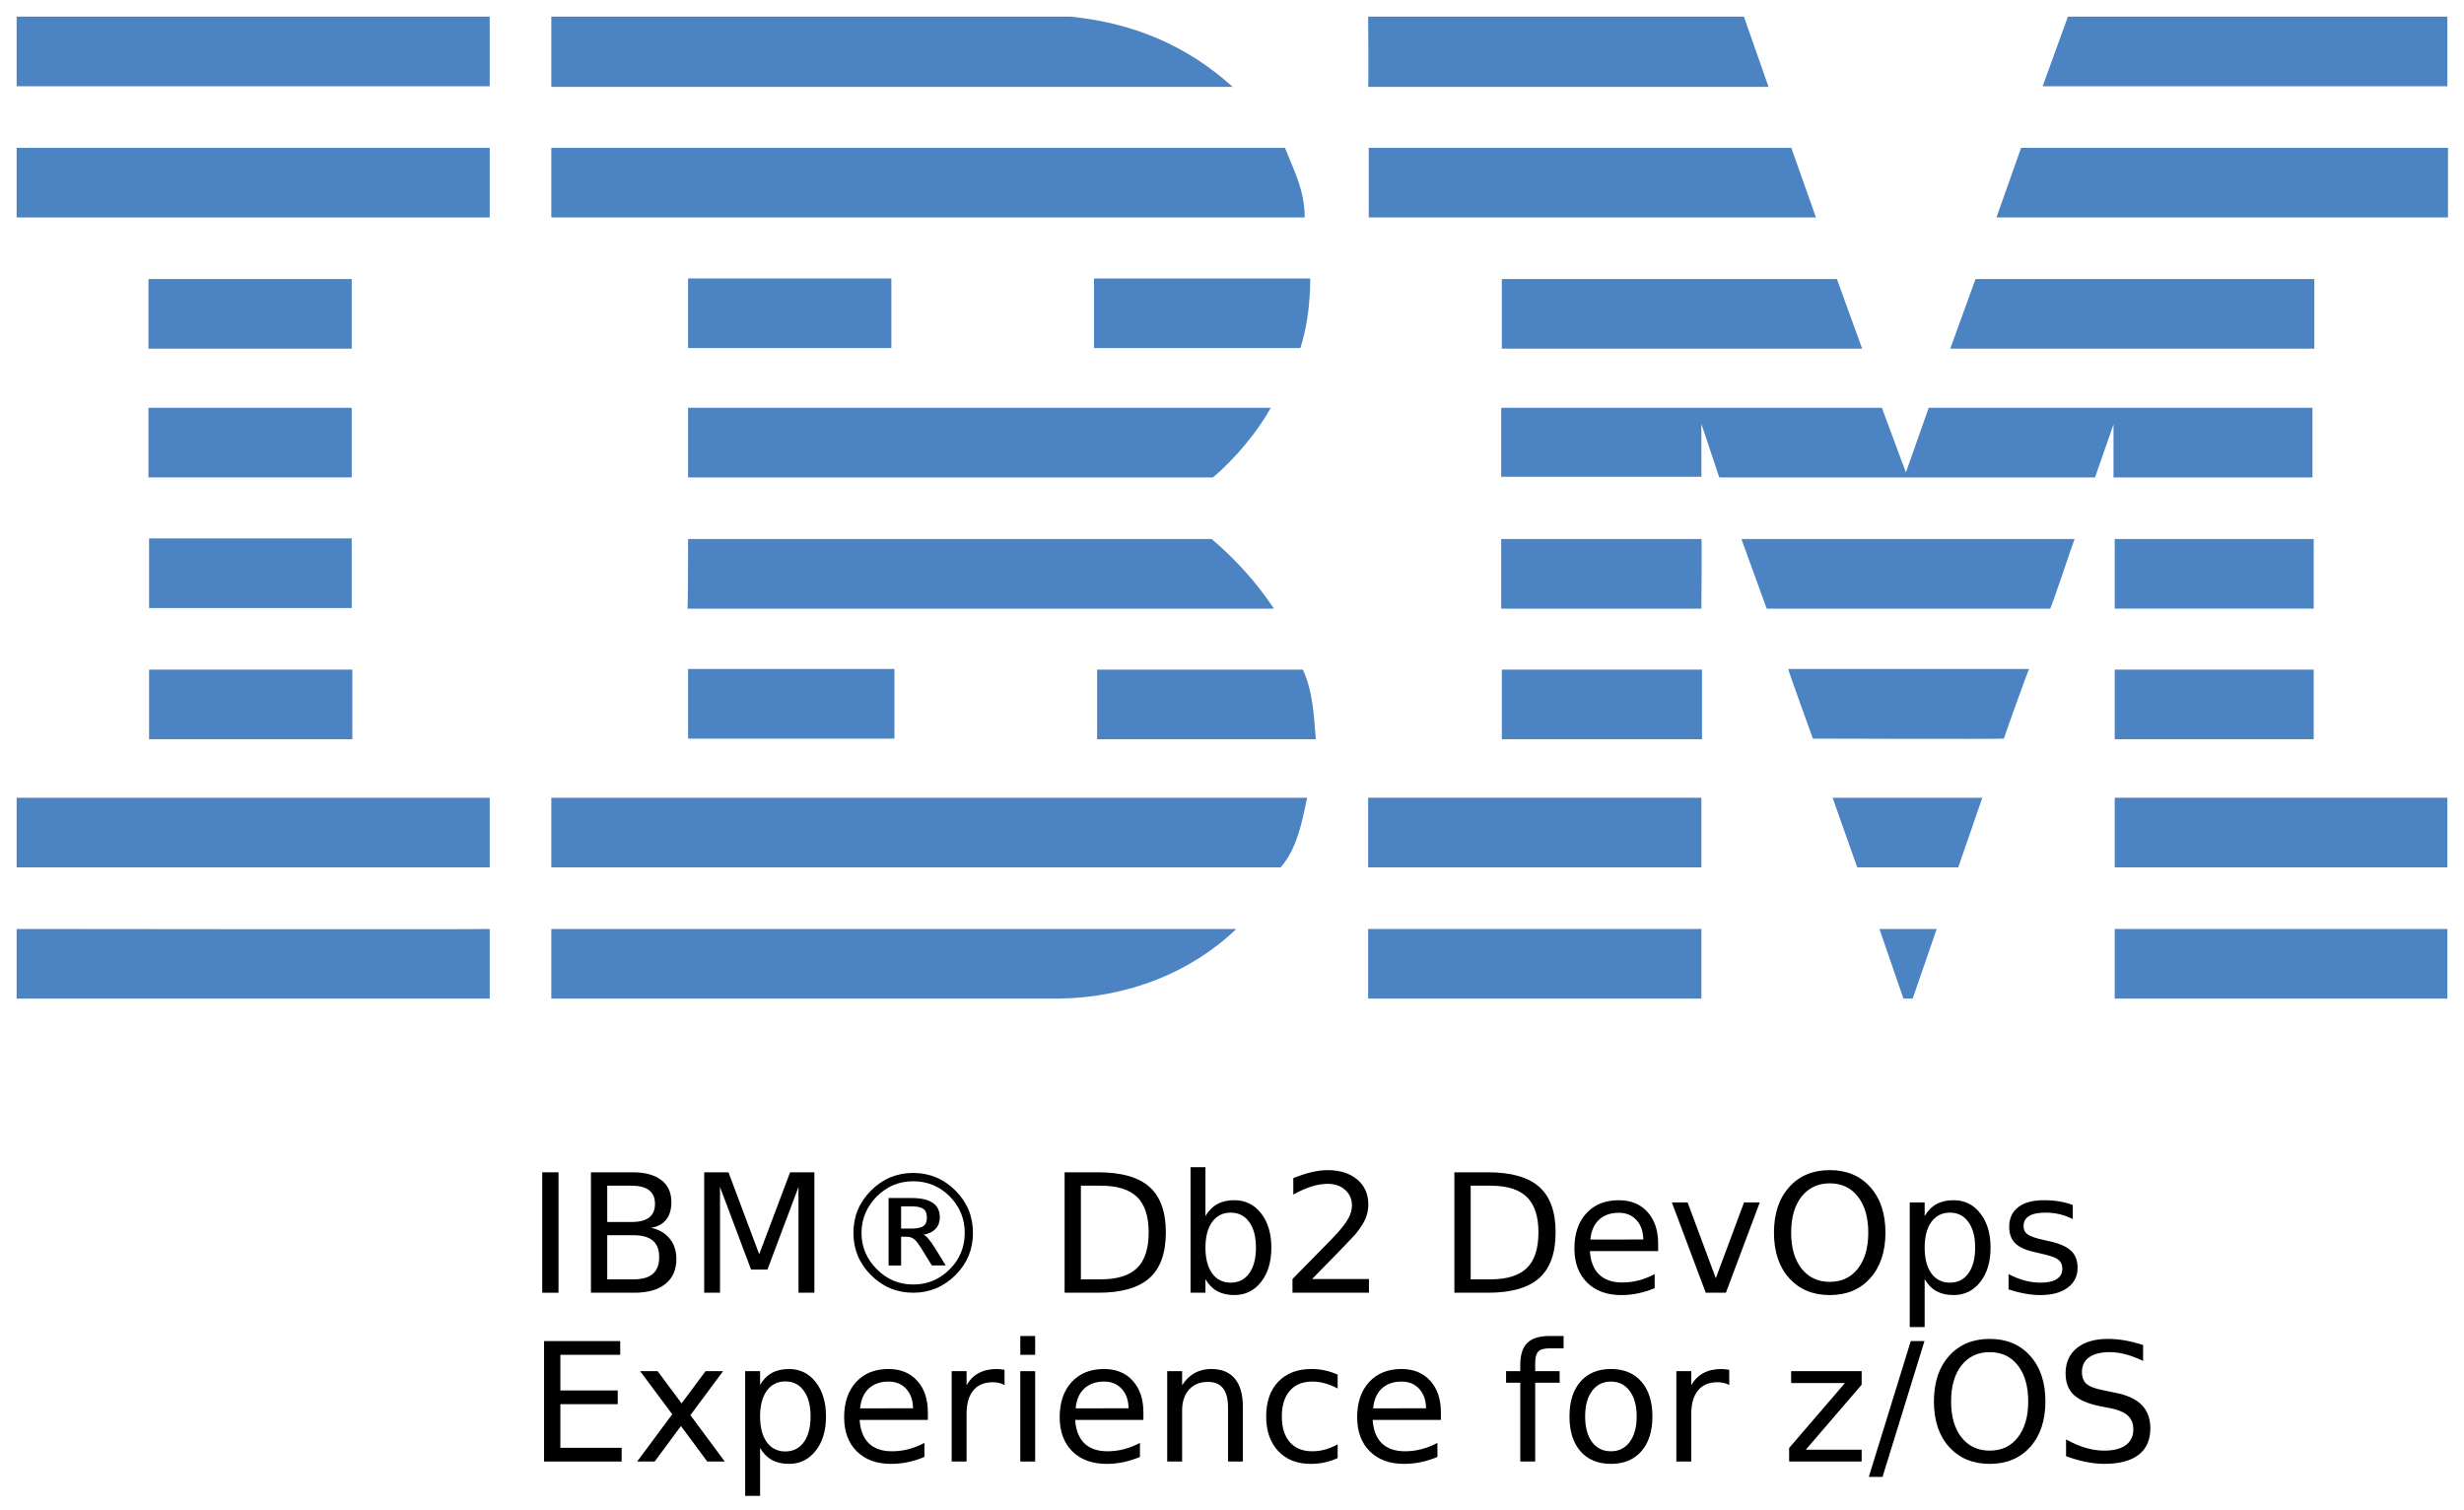
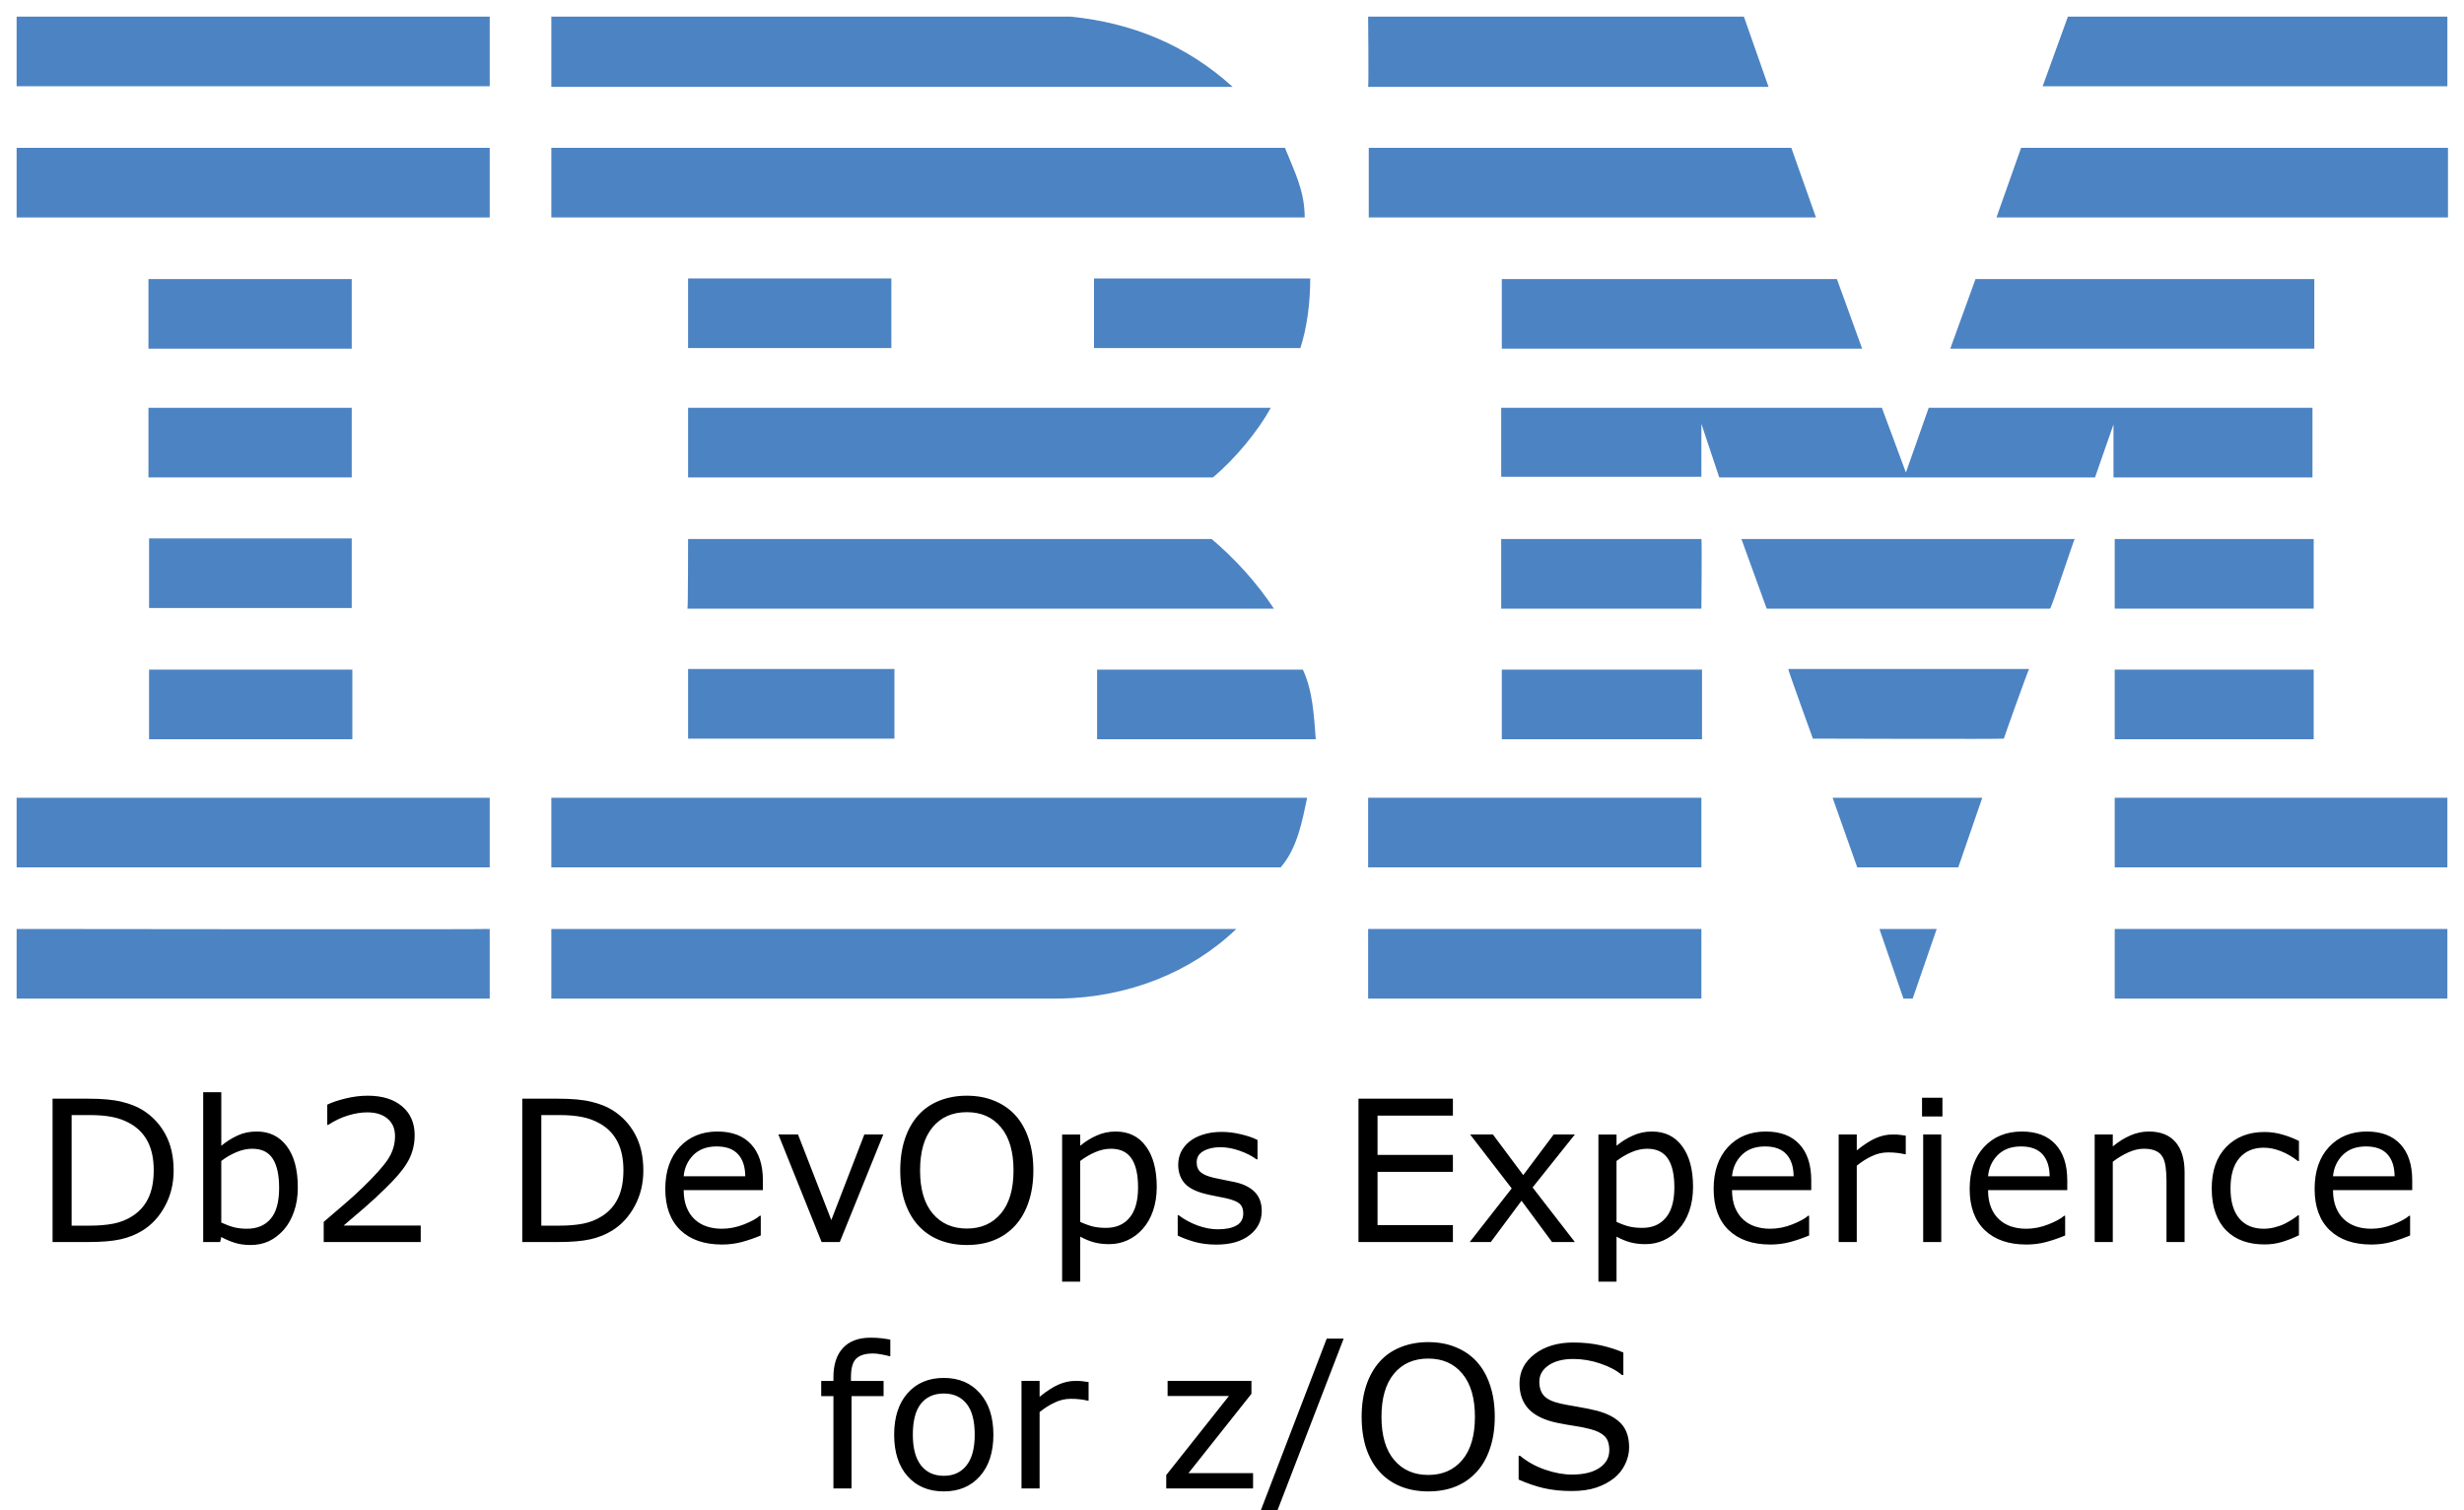
<svg xmlns="http://www.w3.org/2000/svg" xml:space="preserve" style="enable-background:new 0 0 400 245;" viewBox="0 0 400 245" y="0px" x="0px" id="Layer_1" version="1.1">
  <defs id="defs61" />
  <style id="style2" type="text/css">
	.st0{fill-rule:evenodd;clip-rule:evenodd;fill:#CF4044;}
	.st1{fill:#000F9F;}
	.st2{fill:#CC092F;}
	.st3{fill:#4C83C3;}
	.st4{font-family:'HelveticaNeue-Light';}
	.st5{font-size:26.818px;}
</style>
  <g id="g10">
-     <g id="text8" style="" transform="translate(85.3912,209.8506)" aria-label="IBM® Db2 DevOps  Experience for z/OS">
-       <path id="path65" style="font-size:26.818px;font-family:HelveticaNeue-Light" d="M 2.632,-19.551 H 5.277 V 0 H 2.632 Z" />
-       <path id="path67" style="font-size:26.818px;font-family:HelveticaNeue-Light" d="m 13.187,-9.337 v 7.163 h 4.243 q 2.134,0 3.156,-0.877 1.034,-0.89 1.034,-2.711 0,-1.833 -1.034,-2.698 -1.021,-0.877 -3.156,-0.877 z m 0,-8.04 v 5.893 h 3.915 q 1.938,0 2.881,-0.72 0.956,-0.733 0.956,-2.226 0,-1.48 -0.956,-2.213 -0.943,-0.733 -2.881,-0.733 z m -2.645,-2.174 h 6.757 q 3.025,0 4.662,1.257 1.637,1.257 1.637,3.575 0,1.794 -0.838,2.855 -0.838,1.061 -2.462,1.323 1.951,0.419 3.025,1.755 1.087,1.323 1.087,3.313 0,2.619 -1.781,4.046 Q 20.847,0 17.56,0 h -7.019 z" />
-       <path id="path69" style="font-size:26.818px;font-family:HelveticaNeue-Light" d="m 28.927,-19.551 h 3.942 l 4.989,13.304 5.015,-13.304 h 3.942 V 0 h -2.58 V -17.167 L 39.193,-3.758 H 36.535 L 31.493,-17.167 V 0 h -2.567 z" />
-       <path id="path71" style="font-size:26.818px;font-family:HelveticaNeue-Light" d="m 62.856,-18.097 q -1.715,0 -3.195,0.615 -1.48,0.615 -2.711,1.846 -1.231,1.231 -1.859,2.737 -0.629,1.493 -0.629,3.195 0,1.689 0.629,3.182 0.629,1.48 1.859,2.711 1.231,1.231 2.711,1.859 1.48,0.615 3.195,0.615 1.729,0 3.208,-0.615 1.493,-0.629 2.724,-1.859 1.218,-1.218 1.82,-2.698 0.615,-1.48 0.615,-3.195 0,-1.742 -0.615,-3.221 -0.615,-1.493 -1.82,-2.711 -1.231,-1.231 -2.724,-1.846 -1.48,-0.615 -3.208,-0.615 z m 0,-1.349 q 1.99,0 3.706,0.72 1.729,0.72 3.156,2.148 1.427,1.427 2.134,3.143 0.707,1.715 0.707,3.732 0,1.99 -0.707,3.706 -0.707,1.702 -2.134,3.13 -1.427,1.427 -3.156,2.148 Q 64.846,0 62.856,0 60.865,0 59.137,-0.72 57.421,-1.44 55.994,-2.868 q -1.427,-1.427 -2.134,-3.13 -0.707,-1.715 -0.707,-3.706 0,-2.017 0.707,-3.732 0.707,-1.715 2.134,-3.143 1.427,-1.427 3.143,-2.148 1.729,-0.72 3.719,-0.72 z m -0.354,5.421 h -1.611 v 3.614 h 1.611 q 1.44,0 2.004,-0.406 0.576,-0.406 0.576,-1.388 0,-0.995 -0.576,-1.401 -0.576,-0.419 -2.004,-0.419 z m 0.092,-1.349 q 2.305,0 3.444,0.786 1.139,0.773 1.139,2.357 0,1.126 -0.694,1.859 -0.681,0.733 -1.938,0.956 0.314,0.105 0.746,0.615 0.445,0.498 1.048,1.454 l 1.794,2.92 h -2.252 l -1.689,-2.737 q -0.773,-1.257 -1.257,-1.584 -0.471,-0.34 -1.179,-0.34 h -0.864 v 4.662 H 58.862 V -15.373 Z" />
-       <path id="path73" style="font-size:26.818px;font-family:HelveticaNeue-Light" d="m 90.08,-17.377 v 15.203 h 3.195 q 4.046,0 5.919,-1.833 1.886,-1.833 1.886,-5.788 0,-3.928 -1.886,-5.749 -1.873,-1.833 -5.919,-1.833 z m -2.645,-2.174 h 5.434 q 5.683,0 8.341,2.37 2.658,2.357 2.658,7.386 0,5.055 -2.671,7.425 Q 98.526,0 92.869,0 h -5.434 z" />
-       <path id="path75" style="font-size:26.818px;font-family:HelveticaNeue-Light" d="m 118.496,-7.32 q 0,-2.658 -1.1,-4.164 -1.087,-1.519 -2.999,-1.519 -1.912,0 -3.012,1.519 -1.087,1.506 -1.087,4.164 0,2.658 1.087,4.177 1.1,1.506 3.012,1.506 1.912,0 2.999,-1.506 1.1,-1.519 1.1,-4.177 z m -8.197,-5.12 q 0.76,-1.309 1.912,-1.938 1.165,-0.642 2.776,-0.642 2.671,0 4.334,2.121 1.676,2.121 1.676,5.578 0,3.457 -1.676,5.578 -1.663,2.121 -4.334,2.121 -1.611,0 -2.776,-0.629 -1.152,-0.642 -1.912,-1.951 V 0 h -2.423 v -20.376 h 2.423 z" />
-       <path id="path77" style="font-size:26.818px;font-family:HelveticaNeue-Light" d="m 127.61,-2.226 h 9.232 V 0 h -12.414 v -2.226 q 1.506,-1.558 4.099,-4.177 2.606,-2.632 3.274,-3.392 1.27,-1.427 1.768,-2.409 0.511,-0.995 0.511,-1.951 0,-1.558 -1.1,-2.54 -1.087,-0.982 -2.842,-0.982 -1.244,0 -2.632,0.432 -1.375,0.432 -2.946,1.309 v -2.671 q 1.598,-0.642 2.986,-0.969 1.388,-0.327 2.54,-0.327 3.038,0 4.845,1.519 1.807,1.519 1.807,4.059 0,1.205 -0.458,2.292 -0.445,1.074 -1.637,2.54 -0.327,0.38 -2.082,2.2 -1.755,1.807 -4.95,5.068 z" />
-       <path id="path79" style="font-size:26.818px;font-family:HelveticaNeue-Light" d="m 153.355,-17.377 v 15.203 h 3.195 q 4.046,0 5.919,-1.833 1.886,-1.833 1.886,-5.788 0,-3.928 -1.886,-5.749 -1.873,-1.833 -5.919,-1.833 z m -2.645,-2.174 h 5.434 q 5.683,0 8.341,2.37 2.658,2.357 2.658,7.386 0,5.055 -2.671,7.425 Q 161.801,0 156.144,0 h -5.434 z" />
-       <path id="path81" style="font-size:26.818px;font-family:HelveticaNeue-Light" d="m 183.787,-7.936 v 1.179 h -11.078 q 0.157,2.488 1.493,3.798 1.349,1.296 3.745,1.296 1.388,0 2.684,-0.34 1.31,-0.34 2.593,-1.021 v 2.279 q -1.296,0.55 -2.658,0.838 -1.362,0.288 -2.763,0.288 -3.509,0 -5.565,-2.043 -2.043,-2.043 -2.043,-5.526 0,-3.601 1.938,-5.709 1.951,-2.121 5.251,-2.121 2.959,0 4.675,1.912 1.729,1.899 1.729,5.172 z m -2.409,-0.707 q -0.026,-1.977 -1.113,-3.156 -1.074,-1.179 -2.855,-1.179 -2.017,0 -3.234,1.139 -1.205,1.139 -1.388,3.208 z" />
-       <path id="path83" style="font-size:26.818px;font-family:HelveticaNeue-Light" d="m 186.013,-14.666 h 2.554 l 4.583,12.309 4.583,-12.309 h 2.554 L 194.787,0 h -3.274 z" />
-       <path id="path85" style="font-size:26.818px;font-family:HelveticaNeue-Light" d="m 211.653,-17.757 q -2.881,0 -4.583,2.148 -1.689,2.148 -1.689,5.853 0,3.693 1.689,5.84 1.702,2.148 4.583,2.148 2.881,0 4.557,-2.148 1.689,-2.148 1.689,-5.84 0,-3.706 -1.689,-5.853 -1.676,-2.148 -4.557,-2.148 z m 0,-2.148 q 4.112,0 6.574,2.763 2.462,2.75 2.462,7.386 0,4.623 -2.462,7.386 -2.462,2.75 -6.574,2.75 -4.125,0 -6.6,-2.75 -2.462,-2.75 -2.462,-7.386 0,-4.636 2.462,-7.386 2.475,-2.763 6.6,-2.763 z" />
-       <path id="path87" style="font-size:26.818px;font-family:HelveticaNeue-Light" d="m 227.053,-2.2 v 7.778 h -2.423 V -14.666 h 2.423 v 2.226 q 0.76,-1.309 1.912,-1.938 1.165,-0.642 2.776,-0.642 2.671,0 4.334,2.121 1.676,2.121 1.676,5.578 0,3.457 -1.676,5.578 -1.663,2.121 -4.334,2.121 -1.611,0 -2.776,-0.629 -1.152,-0.642 -1.912,-1.951 z m 8.197,-5.12 q 0,-2.658 -1.1,-4.164 -1.087,-1.519 -2.999,-1.519 -1.912,0 -3.012,1.519 -1.087,1.506 -1.087,4.164 0,2.658 1.087,4.177 1.1,1.506 3.012,1.506 1.912,0 2.999,-1.506 1.1,-1.519 1.1,-4.177 z" />
-       <path id="path89" style="font-size:26.818px;font-family:HelveticaNeue-Light" d="m 251.095,-14.234 v 2.279 q -1.021,-0.524 -2.121,-0.786 -1.1,-0.262 -2.279,-0.262 -1.794,0 -2.698,0.55 -0.89,0.55 -0.89,1.65 0,0.838 0.642,1.323 0.642,0.471 2.58,0.904 l 0.825,0.183 q 2.567,0.55 3.64,1.558 1.087,0.995 1.087,2.789 0,2.043 -1.624,3.234 -1.611,1.192 -4.439,1.192 -1.179,0 -2.462,-0.236 -1.27,-0.223 -2.684,-0.681 V -3.025 q 1.336,0.694 2.632,1.048 1.296,0.34 2.567,0.34 1.702,0 2.619,-0.576 0.917,-0.589 0.917,-1.65 0,-0.982 -0.668,-1.506 -0.655,-0.524 -2.894,-1.008 l -0.838,-0.196 q -2.239,-0.471 -3.234,-1.44 -0.995,-0.982 -0.995,-2.684 0,-2.069 1.467,-3.195 1.467,-1.126 4.164,-1.126 1.336,0 2.514,0.196 1.179,0.196 2.174,0.589 z" />
-       <path id="path91" style="font-size:26.818px;font-family:HelveticaNeue-Light" d="M 2.932,7.849 H 15.294 V 10.075 H 5.577 v 5.788 H 14.888 V 18.09 H 5.577 v 7.084 H 15.529 V 27.4 H 2.932 Z" />
-       <path id="path93" style="font-size:26.818px;font-family:HelveticaNeue-Light" d="M 31.99,12.734 26.686,19.87 32.265,27.4 H 29.423 L 25.154,21.638 20.885,27.4 h -2.842 l 5.696,-7.674 -5.212,-6.993 h 2.842 l 3.889,5.225 3.889,-5.225 z" />
-       <path id="path95" style="font-size:26.818px;font-family:HelveticaNeue-Light" d="m 38,25.2 v 7.778 H 35.578 V 12.734 h 2.423 v 2.226 q 0.76,-1.309 1.912,-1.938 1.165,-0.642 2.776,-0.642 2.671,0 4.334,2.121 1.676,2.121 1.676,5.578 0,3.457 -1.676,5.578 -1.663,2.121 -4.334,2.121 -1.611,0 -2.776,-0.629 -1.152,-0.642 -1.912,-1.951 z m 8.197,-5.12 q 0,-2.658 -1.1,-4.164 -1.087,-1.519 -2.999,-1.519 -1.912,0 -3.012,1.519 -1.087,1.506 -1.087,4.164 0,2.658 1.087,4.177 1.1,1.506 3.012,1.506 1.912,0 2.999,-1.506 1.1,-1.519 1.1,-4.177 z" />
-       <path id="path97" style="font-size:26.818px;font-family:HelveticaNeue-Light" d="M 65.238,19.464 V 20.643 H 54.159 q 0.157,2.488 1.493,3.798 1.349,1.296 3.745,1.296 1.388,0 2.684,-0.34 1.309,-0.34 2.593,-1.021 v 2.279 q -1.296,0.55 -2.658,0.838 -1.362,0.288 -2.763,0.288 -3.509,0 -5.565,-2.043 -2.043,-2.043 -2.043,-5.526 0,-3.601 1.938,-5.709 1.951,-2.121 5.251,-2.121 2.959,0 4.675,1.912 1.729,1.899 1.729,5.172 z m -2.409,-0.707 q -0.026,-1.977 -1.113,-3.156 -1.074,-1.179 -2.855,-1.179 -2.017,0 -3.234,1.139 -1.205,1.139 -1.388,3.208 z" />
-       <path id="path99" style="font-size:26.818px;font-family:HelveticaNeue-Light" d="m 77.691,14.986 q -0.406,-0.236 -0.89,-0.34 -0.471,-0.118 -1.048,-0.118 -2.043,0 -3.143,1.336 -1.087,1.323 -1.087,3.811 V 27.4 H 69.101 V 12.734 h 2.423 v 2.279 q 0.76,-1.336 1.977,-1.977 1.218,-0.655 2.959,-0.655 0.249,0 0.55,0.039 0.301,0.026 0.668,0.092 z" />
-       <path id="path101" style="font-size:26.818px;font-family:HelveticaNeue-Light" d="m 80.244,12.734 h 2.409 V 27.4 h -2.409 z m 0,-5.709 h 2.409 v 3.051 h -2.409 z" />
-       <path id="path103" style="font-size:26.818px;font-family:HelveticaNeue-Light" d="M 100.227,19.464 V 20.643 H 89.149 q 0.157,2.488 1.493,3.798 1.349,1.296 3.745,1.296 1.388,0 2.684,-0.34 1.309,-0.34 2.593,-1.021 v 2.279 q -1.296,0.55 -2.658,0.838 -1.362,0.288 -2.763,0.288 -3.509,0 -5.565,-2.043 -2.043,-2.043 -2.043,-5.526 0,-3.601 1.938,-5.709 1.951,-2.121 5.251,-2.121 2.959,0 4.675,1.912 1.729,1.899 1.729,5.172 z m -2.409,-0.707 q -0.026,-1.977 -1.113,-3.156 -1.074,-1.179 -2.855,-1.179 -2.017,0 -3.234,1.139 -1.205,1.139 -1.388,3.208 z" />
-       <path id="path105" style="font-size:26.818px;font-family:HelveticaNeue-Light" d="M 116.373,18.548 V 27.4 h -2.409 v -8.774 q 0,-2.082 -0.812,-3.117 -0.812,-1.034 -2.436,-1.034 -1.951,0 -3.077,1.244 -1.126,1.244 -1.126,3.392 V 27.4 h -2.423 V 12.734 h 2.423 v 2.279 q 0.864,-1.323 2.03,-1.977 1.179,-0.655 2.711,-0.655 2.527,0 3.824,1.571 1.296,1.558 1.296,4.596 z" />
-       <path id="path107" style="font-size:26.818px;font-family:HelveticaNeue-Light" d="m 131.76,13.297 v 2.252 q -1.021,-0.563 -2.056,-0.838 -1.021,-0.288 -2.069,-0.288 -2.344,0 -3.64,1.493 -1.296,1.48 -1.296,4.164 0,2.684 1.296,4.177 1.296,1.48 3.64,1.48 1.048,0 2.069,-0.275 1.034,-0.288 2.056,-0.851 v 2.226 q -1.008,0.471 -2.095,0.707 -1.074,0.236 -2.292,0.236 -3.313,0 -5.264,-2.082 -1.951,-2.082 -1.951,-5.618 0,-3.588 1.964,-5.644 1.977,-2.056 5.408,-2.056 1.113,0 2.174,0.236 1.061,0.223 2.056,0.681 z" />
-       <path id="path109" style="font-size:26.818px;font-family:HelveticaNeue-Light" d="m 148.521,19.464 v 1.179 h -11.078 q 0.157,2.488 1.493,3.798 1.349,1.296 3.745,1.296 1.388,0 2.684,-0.34 1.31,-0.34 2.593,-1.021 v 2.279 q -1.296,0.55 -2.658,0.838 -1.362,0.288 -2.763,0.288 -3.509,0 -5.565,-2.043 -2.043,-2.043 -2.043,-5.526 0,-3.601 1.938,-5.709 1.951,-2.121 5.251,-2.121 2.959,0 4.675,1.912 1.729,1.899 1.729,5.172 z m -2.409,-0.707 q -0.026,-1.977 -1.113,-3.156 -1.074,-1.179 -2.855,-1.179 -2.017,0 -3.234,1.139 -1.205,1.139 -1.388,3.208 z" />
-       <path id="path111" style="font-size:26.818px;font-family:HelveticaNeue-Light" d="m 168.439,7.024 v 2.004 h -2.305 q -1.296,0 -1.807,0.524 -0.498,0.524 -0.498,1.886 v 1.296 h 3.968 v 1.873 h -3.968 V 27.4 h -2.423 V 14.606 h -2.305 v -1.873 h 2.305 v -1.021 q 0,-2.449 1.139,-3.562 1.139,-1.126 3.614,-1.126 z" />
-       <path id="path113" style="font-size:26.818px;font-family:HelveticaNeue-Light" d="m 176.126,14.423 q -1.938,0 -3.064,1.519 -1.126,1.506 -1.126,4.138 0,2.632 1.113,4.151 1.126,1.506 3.077,1.506 1.925,0 3.051,-1.519 1.126,-1.519 1.126,-4.138 0,-2.606 -1.126,-4.125 -1.126,-1.532 -3.051,-1.532 z m 0,-2.043 q 3.143,0 4.937,2.043 1.794,2.043 1.794,5.657 0,3.601 -1.794,5.657 -1.794,2.043 -4.937,2.043 -3.156,0 -4.95,-2.043 -1.781,-2.056 -1.781,-5.657 0,-3.614 1.781,-5.657 1.794,-2.043 4.95,-2.043 z" />
-       <path id="path115" style="font-size:26.818px;font-family:HelveticaNeue-Light" d="m 195.336,14.986 q -0.406,-0.236 -0.89,-0.34 -0.471,-0.118 -1.048,-0.118 -2.043,0 -3.143,1.336 -1.087,1.323 -1.087,3.811 V 27.4 H 186.745 V 12.734 h 2.423 v 2.279 q 0.759,-1.336 1.977,-1.977 1.218,-0.655 2.959,-0.655 0.249,0 0.55,0.039 0.301,0.026 0.668,0.092 z" />
-       <path id="path117" style="font-size:26.818px;font-family:HelveticaNeue-Light" d="m 205.38,12.734 h 11.445 v 2.2 l -9.062,10.541 h 9.062 V 27.4 h -11.772 v -2.2 l 9.062,-10.541 h -8.734 z" />
-       <path id="path119" style="font-size:26.818px;font-family:HelveticaNeue-Light" d="m 224.799,7.849 h 2.226 l -6.809,22.039 h -2.226 z" />
-       <path id="path121" style="font-size:26.818px;font-family:HelveticaNeue-Light" d="m 237.619,9.643 q -2.881,0 -4.583,2.148 -1.689,2.148 -1.689,5.853 0,3.693 1.689,5.84 1.702,2.148 4.583,2.148 2.881,0 4.557,-2.148 1.689,-2.148 1.689,-5.84 0,-3.706 -1.689,-5.853 -1.676,-2.148 -4.557,-2.148 z m 0,-2.148 q 4.112,0 6.574,2.763 2.462,2.75 2.462,7.386 0,4.623 -2.462,7.386 -2.462,2.75 -6.574,2.75 -4.125,0 -6.6,-2.75 -2.462,-2.75 -2.462,-7.386 0,-4.636 2.462,-7.386 2.475,-2.763 6.6,-2.763 z" />
-       <path id="path123" style="font-size:26.818px;font-family:HelveticaNeue-Light" d="m 262.513,8.491 v 2.58 q -1.506,-0.72 -2.842,-1.074 -1.336,-0.354 -2.58,-0.354 -2.161,0 -3.339,0.838 -1.165,0.838 -1.165,2.383 0,1.296 0.773,1.964 0.786,0.655 2.959,1.061 l 1.598,0.327 q 2.959,0.563 4.361,1.99 1.414,1.414 1.414,3.798 0,2.842 -1.912,4.308 -1.899,1.467 -5.578,1.467 -1.388,0 -2.959,-0.314 -1.558,-0.314 -3.234,-0.93 v -2.724 q 1.611,0.904 3.156,1.362 1.545,0.458 3.038,0.458 2.265,0 3.496,-0.89 1.231,-0.89 1.231,-2.54 0,-1.44 -0.89,-2.252 -0.877,-0.812 -2.894,-1.218 l -1.611,-0.314 q -2.959,-0.589 -4.282,-1.846 -1.323,-1.257 -1.323,-3.496 0,-2.593 1.82,-4.086 1.833,-1.493 5.042,-1.493 1.375,0 2.802,0.249 1.427,0.249 2.92,0.746 z" />
+     <g aria-label="Db2 DevOps Experience for z/OS" style="font-style:normal;font-variant:normal;font-weight:normal;font-stretch:normal;font-size:32px;line-height:1.25;font-family:sans-serif;-inkscape-font-specification:'sans-serif, Normal';font-variant-ligatures:normal;font-variant-caps:normal;font-variant-numeric:normal;font-feature-settings:normal;text-align:center;letter-spacing:0px;word-spacing:0px;writing-mode:lr-tb;text-anchor:middle;fill:#000000;fill-opacity:1;stroke:none" id="text338">
+       <path id="path398" d="m 32.986,177.305 v 24.312 h 2.75 l 0.188,-0.812 c 0.719,0.396 1.448,0.708 2.188,0.938 0.74,0.24 1.604,0.359 2.594,0.359 1.062,0 2.036,-0.203 2.922,-0.609 0.885,-0.417 1.698,-1.036 2.438,-1.859 0.698,-0.792 1.25,-1.771 1.656,-2.938 0.417,-1.167 0.625,-2.479 0.625,-3.938 0,-2.885 -0.599,-5.12 -1.797,-6.703 -1.188,-1.583 -2.812,-2.375 -4.875,-2.375 -1.156,0 -2.198,0.219 -3.125,0.656 -0.927,0.427 -1.802,0.979 -2.625,1.656 v -8.688 z m 26.688,0.562 c -1.156,0 -2.354,0.151 -3.594,0.453 -1.229,0.302 -2.214,0.635 -2.953,1 v 3.281 h 0.156 c 1.052,-0.688 2.13,-1.198 3.234,-1.531 1.104,-0.333 2.13,-0.5 3.078,-0.5 1.427,0 2.536,0.344 3.328,1.031 0.802,0.677 1.203,1.62 1.203,2.828 0,1.323 -0.37,2.557 -1.109,3.703 -0.74,1.135 -2.109,2.672 -4.109,4.609 -0.948,0.927 -1.974,1.859 -3.078,2.797 l -3.281,2.812 v 3.266 h 15.75 v -2.672 H 55.783 c 1.031,-0.875 2.141,-1.823 3.328,-2.844 1.188,-1.031 2.339,-2.094 3.453,-3.188 0.781,-0.76 1.443,-1.453 1.984,-2.078 0.552,-0.625 1.031,-1.26 1.438,-1.906 0.438,-0.688 0.766,-1.411 0.984,-2.172 0.229,-0.771 0.344,-1.599 0.344,-2.484 0,-1.969 -0.677,-3.526 -2.031,-4.672 -1.354,-1.156 -3.224,-1.734 -5.609,-1.734 z m 97.266,0 c -1.604,0 -3.089,0.271 -4.453,0.812 -1.354,0.542 -2.49,1.323 -3.406,2.344 -0.958,1.073 -1.688,2.365 -2.188,3.875 -0.5,1.5 -0.75,3.198 -0.75,5.094 0,1.927 0.25,3.641 0.75,5.141 0.51,1.5 1.234,2.766 2.172,3.797 0.938,1.031 2.073,1.818 3.406,2.359 1.344,0.542 2.833,0.812 4.469,0.812 1.677,0 3.167,-0.266 4.469,-0.797 1.312,-0.531 2.448,-1.323 3.406,-2.375 0.927,-1.01 1.646,-2.271 2.156,-3.781 0.521,-1.521 0.781,-3.24 0.781,-5.156 0,-1.917 -0.255,-3.63 -0.766,-5.141 -0.5,-1.51 -1.224,-2.786 -2.172,-3.828 -0.927,-1.01 -2.057,-1.786 -3.391,-2.328 -1.323,-0.552 -2.818,-0.828 -4.484,-0.828 z m 155.078,0.328 v 3.047 h 3.312 v -3.047 z M 8.533,178.352 v 23.266 h 5.875 c 2.135,0 3.854,-0.146 5.156,-0.438 1.312,-0.292 2.5,-0.766 3.562,-1.422 1.531,-0.948 2.755,-2.281 3.672,-4 0.927,-1.719 1.391,-3.635 1.391,-5.75 0,-2.26 -0.443,-4.214 -1.328,-5.859 -0.885,-1.646 -2.12,-2.964 -3.703,-3.953 -0.927,-0.573 -2.062,-1.021 -3.406,-1.344 -1.333,-0.333 -3.135,-0.5 -5.406,-0.5 z m 76.25,0 v 23.266 h 5.875 c 2.135,0 3.854,-0.146 5.156,-0.438 1.312,-0.292 2.5,-0.766 3.562,-1.422 1.531,-0.948 2.755,-2.281 3.672,-4 0.927,-1.719 1.391,-3.635 1.391,-5.75 0,-2.26 -0.443,-4.214 -1.328,-5.859 -0.885,-1.646 -2.12,-2.964 -3.703,-3.953 -0.927,-0.573 -2.062,-1.021 -3.406,-1.344 -1.333,-0.333 -3.135,-0.5 -5.406,-0.5 z m 135.75,0 v 23.266 h 15.328 v -2.75 h -12.234 v -8.641 h 12.234 v -2.75 h -12.234 v -6.375 h 12.234 v -2.75 z m -63.578,2.188 c 2.344,0 4.193,0.823 5.547,2.469 1.354,1.635 2.031,3.964 2.031,6.984 0,3.052 -0.688,5.391 -2.062,7.016 -1.365,1.615 -3.203,2.422 -5.516,2.422 -2.312,0 -4.156,-0.807 -5.531,-2.422 -1.375,-1.625 -2.062,-3.964 -2.062,-7.016 0,-3.021 0.672,-5.349 2.016,-6.984 1.354,-1.646 3.214,-2.469 5.578,-2.469 z m -145.328,0.469 h 2.906 c 1.438,0 2.672,0.104 3.703,0.312 1.031,0.198 2.005,0.557 2.922,1.078 1.26,0.719 2.208,1.703 2.844,2.953 0.635,1.25 0.953,2.786 0.953,4.609 0,1.812 -0.292,3.323 -0.875,4.531 -0.573,1.208 -1.438,2.182 -2.594,2.922 -0.927,0.594 -1.948,1 -3.062,1.219 -1.104,0.219 -2.401,0.328 -3.891,0.328 h -2.906 z m 76.25,0 h 2.906 c 1.438,0 2.672,0.104 3.703,0.312 1.031,0.198 2.005,0.557 2.922,1.078 1.26,0.719 2.208,1.703 2.844,2.953 0.635,1.25 0.953,2.786 0.953,4.609 0,1.812 -0.292,3.323 -0.875,4.531 -0.573,1.208 -1.438,2.182 -2.594,2.922 -0.927,0.594 -1.948,1 -3.062,1.219 -1.104,0.219 -2.401,0.328 -3.891,0.328 h -2.906 z m 28.609,2.672 c -2.542,0 -4.594,0.839 -6.156,2.516 -1.552,1.677 -2.328,3.943 -2.328,6.797 0,2.885 0.812,5.115 2.438,6.688 1.625,1.562 3.885,2.344 6.781,2.344 1.135,0 2.219,-0.141 3.25,-0.422 1.031,-0.281 2.042,-0.63 3.031,-1.047 v -3.203 h -0.156 c -0.51,0.458 -1.37,0.927 -2.578,1.406 -1.198,0.469 -2.391,0.703 -3.578,0.703 -0.896,0 -1.719,-0.125 -2.469,-0.375 -0.74,-0.25 -1.38,-0.625 -1.922,-1.125 -0.562,-0.51 -1.005,-1.161 -1.328,-1.953 -0.323,-0.802 -0.484,-1.74 -0.484,-2.812 h 12.859 v -1.594 c 0,-2.531 -0.641,-4.484 -1.922,-5.859 -1.271,-1.375 -3.083,-2.062 -5.438,-2.062 z m 64.625,0 c -1.104,0 -2.146,0.224 -3.125,0.672 -0.969,0.438 -1.844,0.984 -2.625,1.641 v -1.828 h -2.938 v 23.891 h 2.938 v -7.312 c 0.76,0.417 1.505,0.724 2.234,0.922 0.74,0.198 1.562,0.297 2.469,0.297 1.042,0 2.026,-0.208 2.953,-0.625 0.938,-0.427 1.75,-1.026 2.438,-1.797 0.74,-0.812 1.312,-1.802 1.719,-2.969 0.406,-1.177 0.609,-2.474 0.609,-3.891 0,-2.823 -0.589,-5.026 -1.766,-6.609 -1.167,-1.594 -2.802,-2.391 -4.906,-2.391 z m 87.062,0 c -1.104,0 -2.146,0.224 -3.125,0.672 -0.969,0.438 -1.844,0.984 -2.625,1.641 v -1.828 h -2.938 v 23.891 h 2.938 v -7.312 c 0.76,0.417 1.505,0.724 2.234,0.922 0.74,0.198 1.562,0.297 2.469,0.297 1.042,0 2.026,-0.208 2.953,-0.625 0.938,-0.427 1.75,-1.026 2.438,-1.797 0.74,-0.812 1.312,-1.802 1.719,-2.969 0.406,-1.177 0.609,-2.474 0.609,-3.891 0,-2.823 -0.589,-5.026 -1.766,-6.609 -1.167,-1.594 -2.802,-2.391 -4.906,-2.391 z m 18.5,0 c -2.542,0 -4.594,0.839 -6.156,2.516 -1.552,1.677 -2.328,3.943 -2.328,6.797 0,2.885 0.812,5.115 2.438,6.688 1.625,1.562 3.885,2.344 6.781,2.344 1.135,0 2.219,-0.141 3.25,-0.422 1.031,-0.281 2.042,-0.63 3.031,-1.047 v -3.203 h -0.156 c -0.51,0.458 -1.37,0.927 -2.578,1.406 -1.198,0.469 -2.391,0.703 -3.578,0.703 -0.896,0 -1.719,-0.125 -2.469,-0.375 -0.74,-0.25 -1.38,-0.625 -1.922,-1.125 -0.562,-0.51 -1.005,-1.161 -1.328,-1.953 -0.323,-0.802 -0.484,-1.74 -0.484,-2.812 h 12.859 v -1.594 c 0,-2.531 -0.641,-4.484 -1.922,-5.859 -1.271,-1.375 -3.083,-2.062 -5.438,-2.062 z m 41.562,0 c -2.542,0 -4.594,0.839 -6.156,2.516 -1.552,1.677 -2.328,3.943 -2.328,6.797 0,2.885 0.812,5.115 2.438,6.688 1.625,1.562 3.885,2.344 6.781,2.344 1.135,0 2.219,-0.141 3.25,-0.422 1.031,-0.281 2.042,-0.63 3.031,-1.047 v -3.203 h -0.156 c -0.51,0.458 -1.37,0.927 -2.578,1.406 -1.198,0.469 -2.391,0.703 -3.578,0.703 -0.896,0 -1.719,-0.125 -2.469,-0.375 -0.74,-0.25 -1.38,-0.625 -1.922,-1.125 -0.562,-0.51 -1.005,-1.161 -1.328,-1.953 -0.323,-0.802 -0.484,-1.74 -0.484,-2.812 h 12.859 v -1.594 c 0,-2.531 -0.641,-4.484 -1.922,-5.859 -1.271,-1.375 -3.083,-2.062 -5.438,-2.062 z m 20.609,0 c -1.031,0 -2.036,0.214 -3.016,0.641 -0.979,0.427 -1.927,1.021 -2.844,1.781 v -1.938 h -2.938 v 17.453 h 2.938 v -13.031 c 0.802,-0.615 1.641,-1.12 2.516,-1.516 0.875,-0.396 1.714,-0.594 2.516,-0.594 0.781,0 1.417,0.109 1.906,0.328 0.49,0.208 0.865,0.531 1.125,0.969 0.25,0.396 0.422,0.948 0.516,1.656 0.094,0.698 0.141,1.448 0.141,2.25 v 9.938 h 2.938 v -11.328 c 0,-2.135 -0.495,-3.771 -1.484,-4.906 -0.99,-1.135 -2.427,-1.703 -4.312,-1.703 z m 35.391,0 c -2.542,0 -4.594,0.839 -6.156,2.516 -1.552,1.677 -2.328,3.943 -2.328,6.797 0,2.885 0.812,5.115 2.438,6.688 1.625,1.562 3.885,2.344 6.781,2.344 1.135,0 2.219,-0.141 3.25,-0.422 1.031,-0.281 2.042,-0.63 3.031,-1.047 v -3.203 h -0.156 c -0.51,0.458 -1.37,0.927 -2.578,1.406 -1.198,0.469 -2.391,0.703 -3.578,0.703 -0.896,0 -1.719,-0.125 -2.469,-0.375 -0.74,-0.25 -1.38,-0.625 -1.922,-1.125 -0.562,-0.51 -1.005,-1.161 -1.328,-1.953 -0.323,-0.802 -0.484,-1.74 -0.484,-2.812 h 12.859 v -1.594 c 0,-2.531 -0.641,-4.484 -1.922,-5.859 -1.271,-1.375 -3.083,-2.062 -5.438,-2.062 z m -185.922,0.062 c -1.115,0 -2.125,0.146 -3.031,0.438 -0.896,0.281 -1.635,0.667 -2.219,1.156 -0.604,0.5 -1.057,1.068 -1.359,1.703 -0.292,0.635 -0.438,1.313 -0.438,2.031 0,1.146 0.318,2.115 0.953,2.906 0.646,0.781 1.734,1.375 3.266,1.781 0.552,0.146 1.161,0.281 1.828,0.406 0.677,0.125 1.224,0.234 1.641,0.328 1.125,0.25 1.885,0.552 2.281,0.906 0.396,0.354 0.594,0.875 0.594,1.562 0,0.896 -0.365,1.552 -1.094,1.969 -0.729,0.417 -1.74,0.625 -3.031,0.625 -1.042,0 -2.13,-0.203 -3.266,-0.609 -1.135,-0.417 -2.167,-0.974 -3.094,-1.672 h -0.156 v 3.297 c 0.729,0.365 1.63,0.703 2.703,1.016 1.083,0.302 2.271,0.453 3.562,0.453 2.281,0 4.078,-0.51 5.391,-1.531 1.323,-1.021 1.984,-2.328 1.984,-3.922 0,-1.271 -0.37,-2.292 -1.109,-3.062 -0.74,-0.76 -1.792,-1.297 -3.156,-1.609 -0.448,-0.104 -1.01,-0.219 -1.688,-0.344 -0.667,-0.125 -1.271,-0.25 -1.812,-0.375 -0.979,-0.229 -1.688,-0.526 -2.125,-0.891 -0.448,-0.365 -0.672,-0.906 -0.672,-1.625 0,-0.812 0.37,-1.422 1.109,-1.828 0.74,-0.417 1.646,-0.625 2.719,-0.625 1.031,0 2.083,0.193 3.156,0.578 1.073,0.375 1.984,0.839 2.734,1.391 h 0.156 v -3.141 c -0.708,-0.365 -1.599,-0.672 -2.672,-0.922 -1.062,-0.26 -2.115,-0.391 -3.156,-0.391 z m 169.297,0.016 c -2.573,0 -4.646,0.812 -6.219,2.438 -1.562,1.625 -2.344,3.865 -2.344,6.719 0,1.531 0.208,2.87 0.625,4.016 0.417,1.146 1.005,2.094 1.766,2.844 0.75,0.75 1.651,1.312 2.703,1.688 1.052,0.365 2.208,0.547 3.469,0.547 0.99,0 1.922,-0.13 2.797,-0.391 0.885,-0.26 1.818,-0.625 2.797,-1.094 v -3.234 h -0.156 c -0.219,0.177 -0.516,0.391 -0.891,0.641 -0.375,0.24 -0.776,0.469 -1.203,0.688 -0.49,0.25 -1.042,0.453 -1.656,0.609 -0.615,0.156 -1.219,0.234 -1.812,0.234 -1.708,0 -3.036,-0.562 -3.984,-1.688 -0.938,-1.135 -1.406,-2.755 -1.406,-4.859 0,-2.167 0.479,-3.807 1.438,-4.922 0.969,-1.125 2.286,-1.688 3.953,-1.688 0.906,0 1.833,0.188 2.781,0.562 0.958,0.375 1.885,0.911 2.781,1.609 h 0.156 v -3.266 c -0.802,-0.406 -1.688,-0.75 -2.656,-1.031 -0.958,-0.281 -1.938,-0.422 -2.938,-0.422 z m -241.25,0.406 7.016,17.453 h 2.953 l 7.062,-17.453 h -3.078 l -5.359,13.891 -5.406,-13.891 z m 112.297,0 6.75,8.75 -6.812,8.703 h 3.422 l 4.984,-6.703 4.953,6.703 h 3.703 l -6.859,-8.859 6.859,-8.594 h -3.438 l -4.938,6.594 -4.922,-6.594 z m 59.828,0 v 17.453 h 2.938 v -12.391 c 0.781,-0.635 1.594,-1.151 2.438,-1.547 0.844,-0.406 1.719,-0.609 2.625,-0.609 0.562,0 1.047,0.026 1.453,0.078 0.417,0.042 0.844,0.115 1.281,0.219 h 0.156 v -3.016 c -0.458,-0.073 -0.802,-0.12 -1.031,-0.141 -0.229,-0.031 -0.599,-0.047 -1.109,-0.047 -0.927,0 -1.839,0.198 -2.734,0.594 -0.885,0.385 -1.911,1.047 -3.078,1.984 v -2.578 z m 13.719,0 v 17.453 h 2.938 v -17.453 z m -195.875,1.938 c 1.562,0 2.724,0.422 3.484,1.266 0.771,0.844 1.161,2.036 1.172,3.578 h -10 c 0.125,-1.375 0.651,-2.526 1.578,-3.453 0.938,-0.927 2.193,-1.391 3.766,-1.391 z m 170.188,0 c 1.562,0 2.724,0.422 3.484,1.266 0.771,0.844 1.161,2.036 1.172,3.578 h -10 c 0.125,-1.375 0.651,-2.526 1.578,-3.453 0.938,-0.927 2.193,-1.391 3.766,-1.391 z m 41.562,0 c 1.562,0 2.724,0.422 3.484,1.266 0.771,0.844 1.161,2.036 1.172,3.578 h -10 c 0.125,-1.375 0.651,-2.526 1.578,-3.453 0.938,-0.927 2.193,-1.391 3.766,-1.391 z m 56,0 c 1.562,0 2.724,0.422 3.484,1.266 0.771,0.844 1.161,2.036 1.172,3.578 h -10 c 0.125,-1.375 0.651,-2.526 1.578,-3.453 0.938,-0.927 2.193,-1.391 3.766,-1.391 z m -343.125,0.375 c 1.531,0 2.641,0.542 3.328,1.625 0.688,1.073 1.031,2.651 1.031,4.734 0,2.281 -0.464,3.958 -1.391,5.031 -0.917,1.062 -2.188,1.594 -3.812,1.594 -0.76,0 -1.443,-0.073 -2.047,-0.219 -0.594,-0.146 -1.307,-0.406 -2.141,-0.781 v -10 c 0.75,-0.583 1.562,-1.057 2.438,-1.422 0.875,-0.375 1.74,-0.562 2.594,-0.562 z m 139.406,0 c 1.49,0 2.594,0.521 3.312,1.562 0.719,1.042 1.078,2.615 1.078,4.719 0,2.167 -0.458,3.802 -1.375,4.906 -0.917,1.104 -2.193,1.656 -3.828,1.656 -0.76,0 -1.443,-0.068 -2.047,-0.203 -0.594,-0.135 -1.307,-0.391 -2.141,-0.766 v -9.891 c 0.781,-0.594 1.599,-1.073 2.453,-1.438 0.854,-0.365 1.703,-0.547 2.547,-0.547 z m 87.062,0 c 1.49,0 2.594,0.521 3.312,1.562 0.719,1.042 1.078,2.615 1.078,4.719 0,2.167 -0.458,3.802 -1.375,4.906 -0.917,1.104 -2.193,1.656 -3.828,1.656 -0.76,0 -1.443,-0.068 -2.047,-0.203 -0.594,-0.135 -1.307,-0.391 -2.141,-0.766 v -9.891 c 0.781,-0.594 1.599,-1.073 2.453,-1.438 0.854,-0.365 1.703,-0.547 2.547,-0.547 z m -126.109,30.672 c -1.948,0 -3.438,0.557 -4.469,1.672 -1.031,1.104 -1.547,2.693 -1.547,4.766 v 0.578 h -1.984 v 2.469 h 1.984 v 14.984 h 2.938 v -14.984 h 5.203 v -2.469 h -5.297 v -0.594 c 0,-1.458 0.281,-2.464 0.844,-3.016 0.573,-0.562 1.49,-0.844 2.75,-0.844 0.396,0 0.854,0.052 1.375,0.156 0.521,0.094 0.943,0.187 1.266,0.281 h 0.156 v -2.688 c -0.438,-0.083 -0.922,-0.156 -1.453,-0.219 -0.521,-0.062 -1.109,-0.094 -1.766,-0.094 z m 74.062,0.156 -11.156,29.062 h 2.703 l 11.203,-29.062 z m 16.469,0.562 c -1.604,0 -3.089,0.271 -4.453,0.812 -1.354,0.542 -2.49,1.323 -3.406,2.344 -0.958,1.073 -1.688,2.365 -2.188,3.875 -0.5,1.5 -0.75,3.198 -0.75,5.094 0,1.927 0.25,3.641 0.75,5.141 0.51,1.5 1.234,2.766 2.172,3.797 0.938,1.031 2.073,1.818 3.406,2.359 1.344,0.542 2.833,0.812 4.469,0.812 1.677,0 3.167,-0.266 4.469,-0.797 1.312,-0.531 2.448,-1.323 3.406,-2.375 0.927,-1.01 1.646,-2.271 2.156,-3.781 0.521,-1.521 0.781,-3.24 0.781,-5.156 0,-1.917 -0.255,-3.63 -0.766,-5.141 -0.5,-1.51 -1.224,-2.786 -2.172,-3.828 -0.927,-1.01 -2.057,-1.786 -3.391,-2.328 -1.323,-0.552 -2.818,-0.828 -4.484,-0.828 z m 23.562,0.062 c -2.531,0 -4.62,0.625 -6.266,1.875 -1.646,1.24 -2.469,2.833 -2.469,4.781 0,1.698 0.495,3.078 1.484,4.141 1,1.052 2.531,1.797 4.594,2.234 1.021,0.208 1.984,0.38 2.891,0.516 0.917,0.135 1.766,0.307 2.547,0.516 1.031,0.271 1.797,0.651 2.297,1.141 0.51,0.49 0.766,1.25 0.766,2.281 0,1.198 -0.536,2.156 -1.609,2.875 -1.062,0.719 -2.552,1.078 -4.469,1.078 -1.354,0 -2.802,-0.266 -4.344,-0.797 -1.542,-0.531 -2.901,-1.286 -4.078,-2.266 h -0.219 v 3.875 c 1.385,0.615 2.745,1.078 4.078,1.391 1.344,0.312 2.854,0.469 4.531,0.469 1.562,0 2.896,-0.188 4,-0.562 1.115,-0.375 2.089,-0.896 2.922,-1.562 0.76,-0.615 1.349,-1.365 1.766,-2.25 0.427,-0.885 0.641,-1.781 0.641,-2.688 0,-1.667 -0.438,-2.964 -1.312,-3.891 -0.875,-0.927 -2.177,-1.62 -3.906,-2.078 -0.854,-0.219 -1.896,-0.432 -3.125,-0.641 -1.229,-0.208 -2.177,-0.385 -2.844,-0.531 -1.26,-0.292 -2.141,-0.714 -2.641,-1.266 -0.5,-0.552 -0.75,-1.312 -0.75,-2.281 0,-1.083 0.5,-1.969 1.5,-2.656 1.01,-0.688 2.344,-1.031 4,-1.031 1.51,0 2.984,0.25 4.422,0.75 1.448,0.49 2.615,1.109 3.5,1.859 h 0.219 v -3.656 c -1.052,-0.458 -2.26,-0.844 -3.625,-1.156 -1.365,-0.312 -2.865,-0.469 -4.5,-0.469 z m -23.547,2.609 c 2.344,0 4.193,0.823 5.547,2.469 1.354,1.635 2.031,3.964 2.031,6.984 0,3.052 -0.688,5.391 -2.062,7.016 -1.365,1.615 -3.203,2.422 -5.516,2.422 -2.312,0 -4.156,-0.807 -5.531,-2.422 -1.375,-1.625 -2.062,-3.964 -2.062,-7.016 0,-3.021 0.672,-5.349 2.016,-6.984 1.354,-1.646 3.214,-2.469 5.578,-2.469 z m -78.641,3.141 c -2.469,0 -4.432,0.828 -5.891,2.484 -1.448,1.646 -2.172,3.891 -2.172,6.734 0,2.844 0.724,5.089 2.172,6.734 1.458,1.646 3.422,2.469 5.891,2.469 2.448,0 4.401,-0.823 5.859,-2.469 1.458,-1.646 2.188,-3.891 2.188,-6.734 0,-2.844 -0.729,-5.089 -2.188,-6.734 -1.458,-1.656 -3.411,-2.484 -5.859,-2.484 z m 12.609,0.484 v 17.453 h 2.938 v -12.391 c 0.781,-0.635 1.594,-1.151 2.438,-1.547 0.844,-0.406 1.719,-0.609 2.625,-0.609 0.562,0 1.047,0.026 1.453,0.078 0.417,0.042 0.844,0.115 1.281,0.219 h 0.156 v -3.016 c -0.458,-0.073 -0.802,-0.12 -1.031,-0.141 -0.229,-0.031 -0.599,-0.047 -1.109,-0.047 -0.927,0 -1.839,0.198 -2.734,0.594 -0.885,0.385 -1.911,1.047 -3.078,1.984 v -2.578 z m 23.719,0 v 2.453 h 9.953 l -10.172,12.828 v 2.172 h 14.094 v -2.484 h -10.484 l 10.219,-12.875 v -2.094 z m -36.328,2.047 c 1.573,0 2.802,0.552 3.688,1.656 0.885,1.094 1.328,2.771 1.328,5.031 0,2.208 -0.448,3.875 -1.344,5 -0.885,1.115 -2.109,1.672 -3.672,1.672 -1.583,0 -2.818,-0.562 -3.703,-1.688 -0.885,-1.135 -1.328,-2.797 -1.328,-4.984 0,-2.26 0.438,-3.938 1.312,-5.031 0.885,-1.104 2.125,-1.656 3.719,-1.656 z" />
    </g>
+     <text xml:space="preserve" style="font-style:normal;font-weight:normal;font-size:40px;line-height:1.25;font-family:sans-serif;letter-spacing:0px;word-spacing:0px;fill:#000000;fill-opacity:1;stroke:none" x="187.654" y="195.617" id="text342">
+       <tspan id="tspan340" x="187.654" y="232.11" />
+     </text>
  </g>
  <g id="g56">
    <path style="fill:#4c83c3" id="path12" d="m 397.3,14 h -65.7 l 4.1,-11.3 h 61.6 z M 222.1,2.7 h 61 l 4,11.4 h -65 c 0.1,-0.1 0,-11.4 0,-11.4 z m -48.3,0 c 10,1 18.8,4.6 26.3,11.4 H 89.5 V 2.7 Z" class="st3" />
    <path style="fill:#4c83c3" id="path14" d="M 2.7,2.7 H 79.5 V 14 H 2.7 Z" class="st3" />
    <path style="fill:#4c83c3" id="path16" d="m 397.3,35.3 h -73.2 l 4,-11.3 h 69.3 v 11.3 z m -102.5,0 H 222.2 V 24 h 68.6 z M 208.6,24 c 1.5,3.8 3.2,6.9 3.2,11.3 H 89.5 V 24 Z" class="st3" />
    <path style="fill:#4c83c3" id="path18" d="M 2.7,24 H 79.5 V 35.3 H 2.7 Z" class="st3" />
    <path style="fill:#4c83c3" id="path20" d="m 316.6,56.6 4.1,-11.3 h 55 v 11.3 z m -18.4,-11.3 4.1,11.3 H 243.8 V 45.3 Z m -85.5,-0.1 c 0,3.9 -0.5,7.9 -1.6,11.3 H 177.6 V 45.2 Z" class="st3" />
    <path style="fill:#4c83c3" id="path22" d="m 24.1,45.3 h 33 v 11.3 h -33 z" class="st3" />
    <path style="fill:#4c83c3" id="path24" d="m 111.7,45.2 h 33 v 11.3 h -33 z" class="st3" />
    <path style="fill:#4c83c3" id="path26" d="m 276.2,68.8 v 8.6 H 243.7 V 66.2 h 61.8 l 3.9,10.5 3.7,-10.5 h 62.3 v 11.3 h -32.3 v -8.6 l -3,8.6 h -61 z M 111.7,66.2 h 94.6 c -2.1,3.8 -5.8,8.3 -9.4,11.3 h -85.2 z" class="st3" />
    <path style="fill:#4c83c3" id="path28" d="m 24.1,66.2 h 33 v 11.3 h -33 z" class="st3" />
    <path style="fill:#4c83c3" id="path30" d="m 343.3,87.5 h 32.3 v 11.3 h -32.3 z" class="st3" />
    <path style="fill:#4c83c3" id="path32" d="m 276.2,87.5 h -32.5 v 11.3 h 32.5 c 0,-0.2 0.1,-11.3 0,-11.3 z m 60.6,0 c -0.1,0 -3.8,11.3 -4,11.3 h -46 l -4.1,-11.3 z m -225.1,0 h 85 c 3.9,3.3 7.4,7.2 10.1,11.3 h -95.2 c 0.1,-0.2 0.1,-11.3 0.1,-11.3 z M 57.1,98.6 V 87.4 H 24.2 v 11.3 h 32.9 z" class="st3" />
    <path style="fill:#4c83c3" id="path34" d="m 343.3,108.7 h 32.3 V 120 h -32.3 z" class="st3" />
    <path style="fill:#4c83c3" id="path36" d="m 243.8,108.7 h 32.5 V 120 h -32.5 z" class="st3" />
    <path style="fill:#4c83c3" id="path38" d="m 325.3,119.9 c 0,-0.1 4,-11.3 4.1,-11.3 h -39.1 c -0.1,0 4,11.3 4,11.3 0,0 31,0.1 31,0 z m -213.6,0 v -11.3 h 33.5 v 11.3 z m 99.8,-11.2 c 1.6,3.4 1.8,7.4 2.1,11.3 h -35.5 v -11.3 z" class="st3" />
    <path style="fill:#4c83c3" id="path40" d="m 24.2,108.7 h 33 V 120 h -33 z" class="st3" />
    <path style="fill:#4c83c3" id="path42" d="m 343.3,129.5 h 54 v 11.3 h -54 z" class="st3" />
    <path style="fill:#4c83c3" id="path44" d="m 222.1,129.5 h 54.1 v 11.3 h -54.1 z" class="st3" />
    <path style="fill:#4c83c3" id="path46" d="m 317.9,140.8 h -16.4 l -4,-11.3 h 24.3 z M 2.7,129.5 v 11.3 h 76.8 v -11.3 z m 209.5,0 c -0.8,3.8 -1.6,8.2 -4.3,11.3 H 89.5 v -11.3 z m 98.3,32.6 H 309 l -3.9,-11.3 h 9.3 z" class="st3" />
    <path style="fill:#4c83c3" id="path48" d="m 343.3,150.8 h 54 v 11.3 h -54 z" class="st3" />
    <path style="fill:#4c83c3" id="path50" d="m 89.5,162.1 v -11.3 h 111.2 c -7.4,7.1 -17.6,11.1 -28.6,11.3 H 89.5" class="st3" />
    <path style="fill:#4c83c3" id="path52" d="m 222.1,150.8 h 54.1 v 11.3 h -54.1 z" class="st3" />
    <path style="fill:#4c83c3" id="path54" d="m 79.5,150.8 v 11.3 H 2.7 v -11.3 c 0,0 76.7,0.1 76.8,0 z" class="st3" />
  </g>
</svg>
